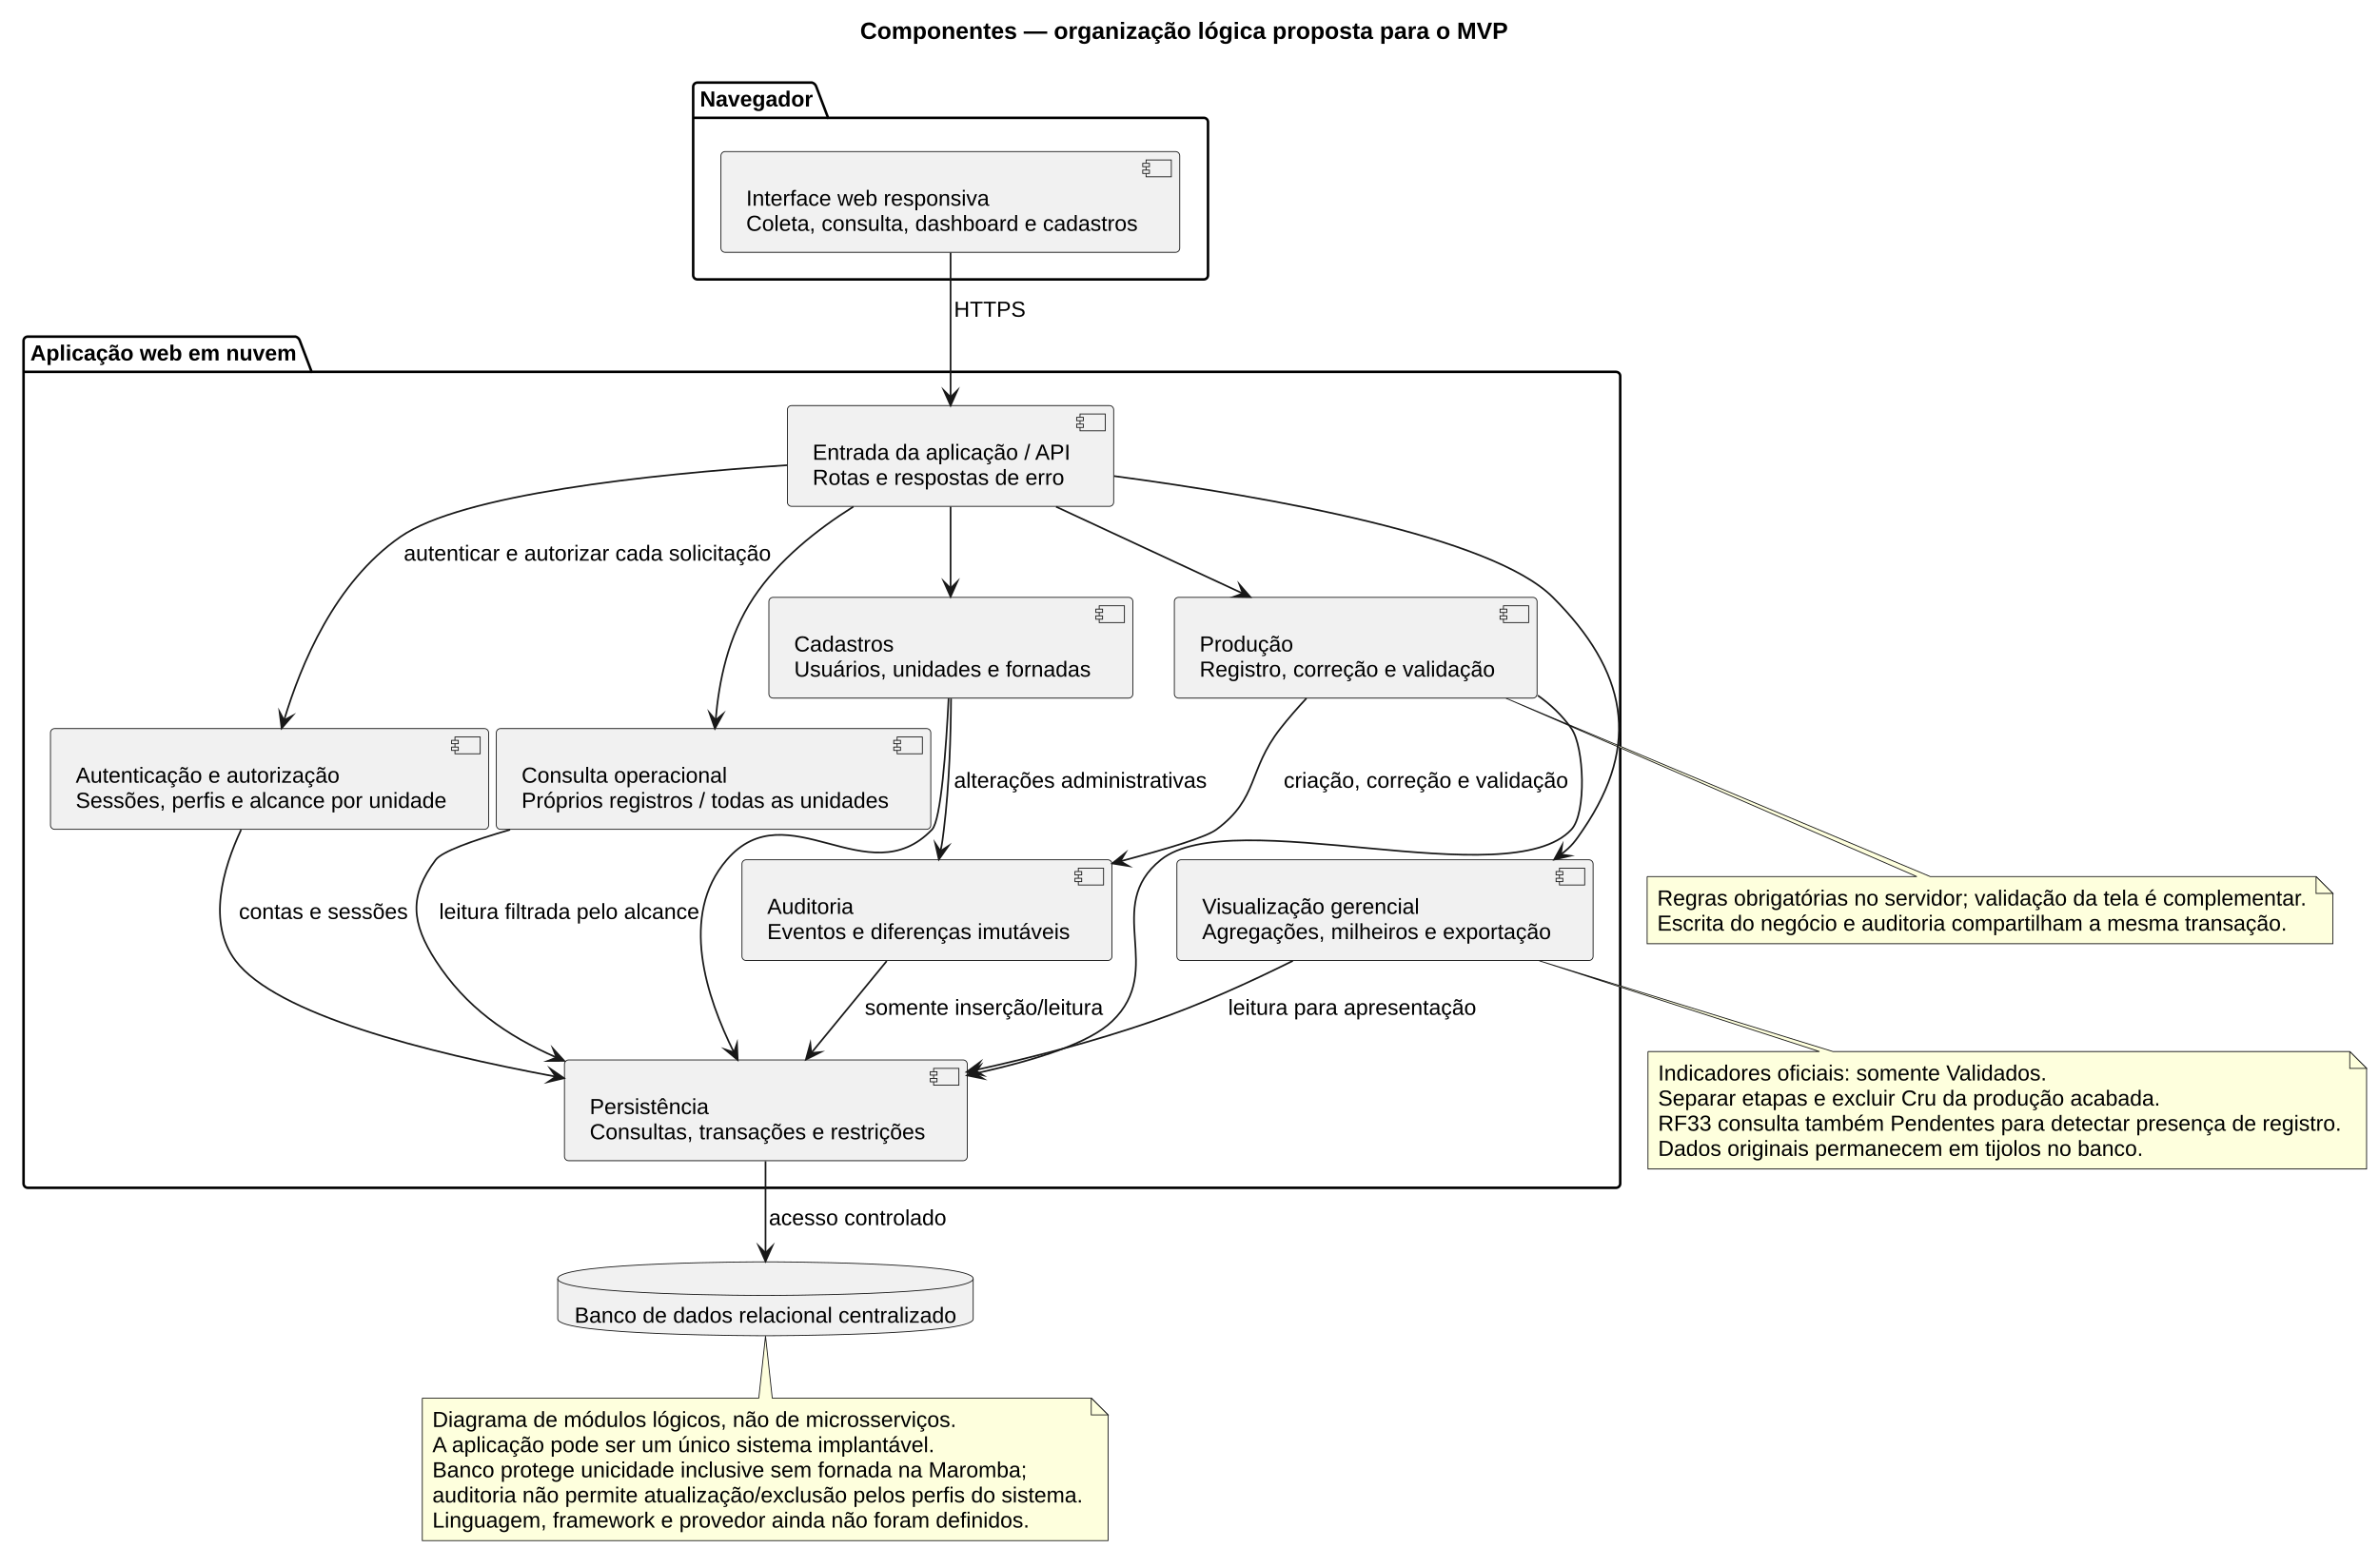
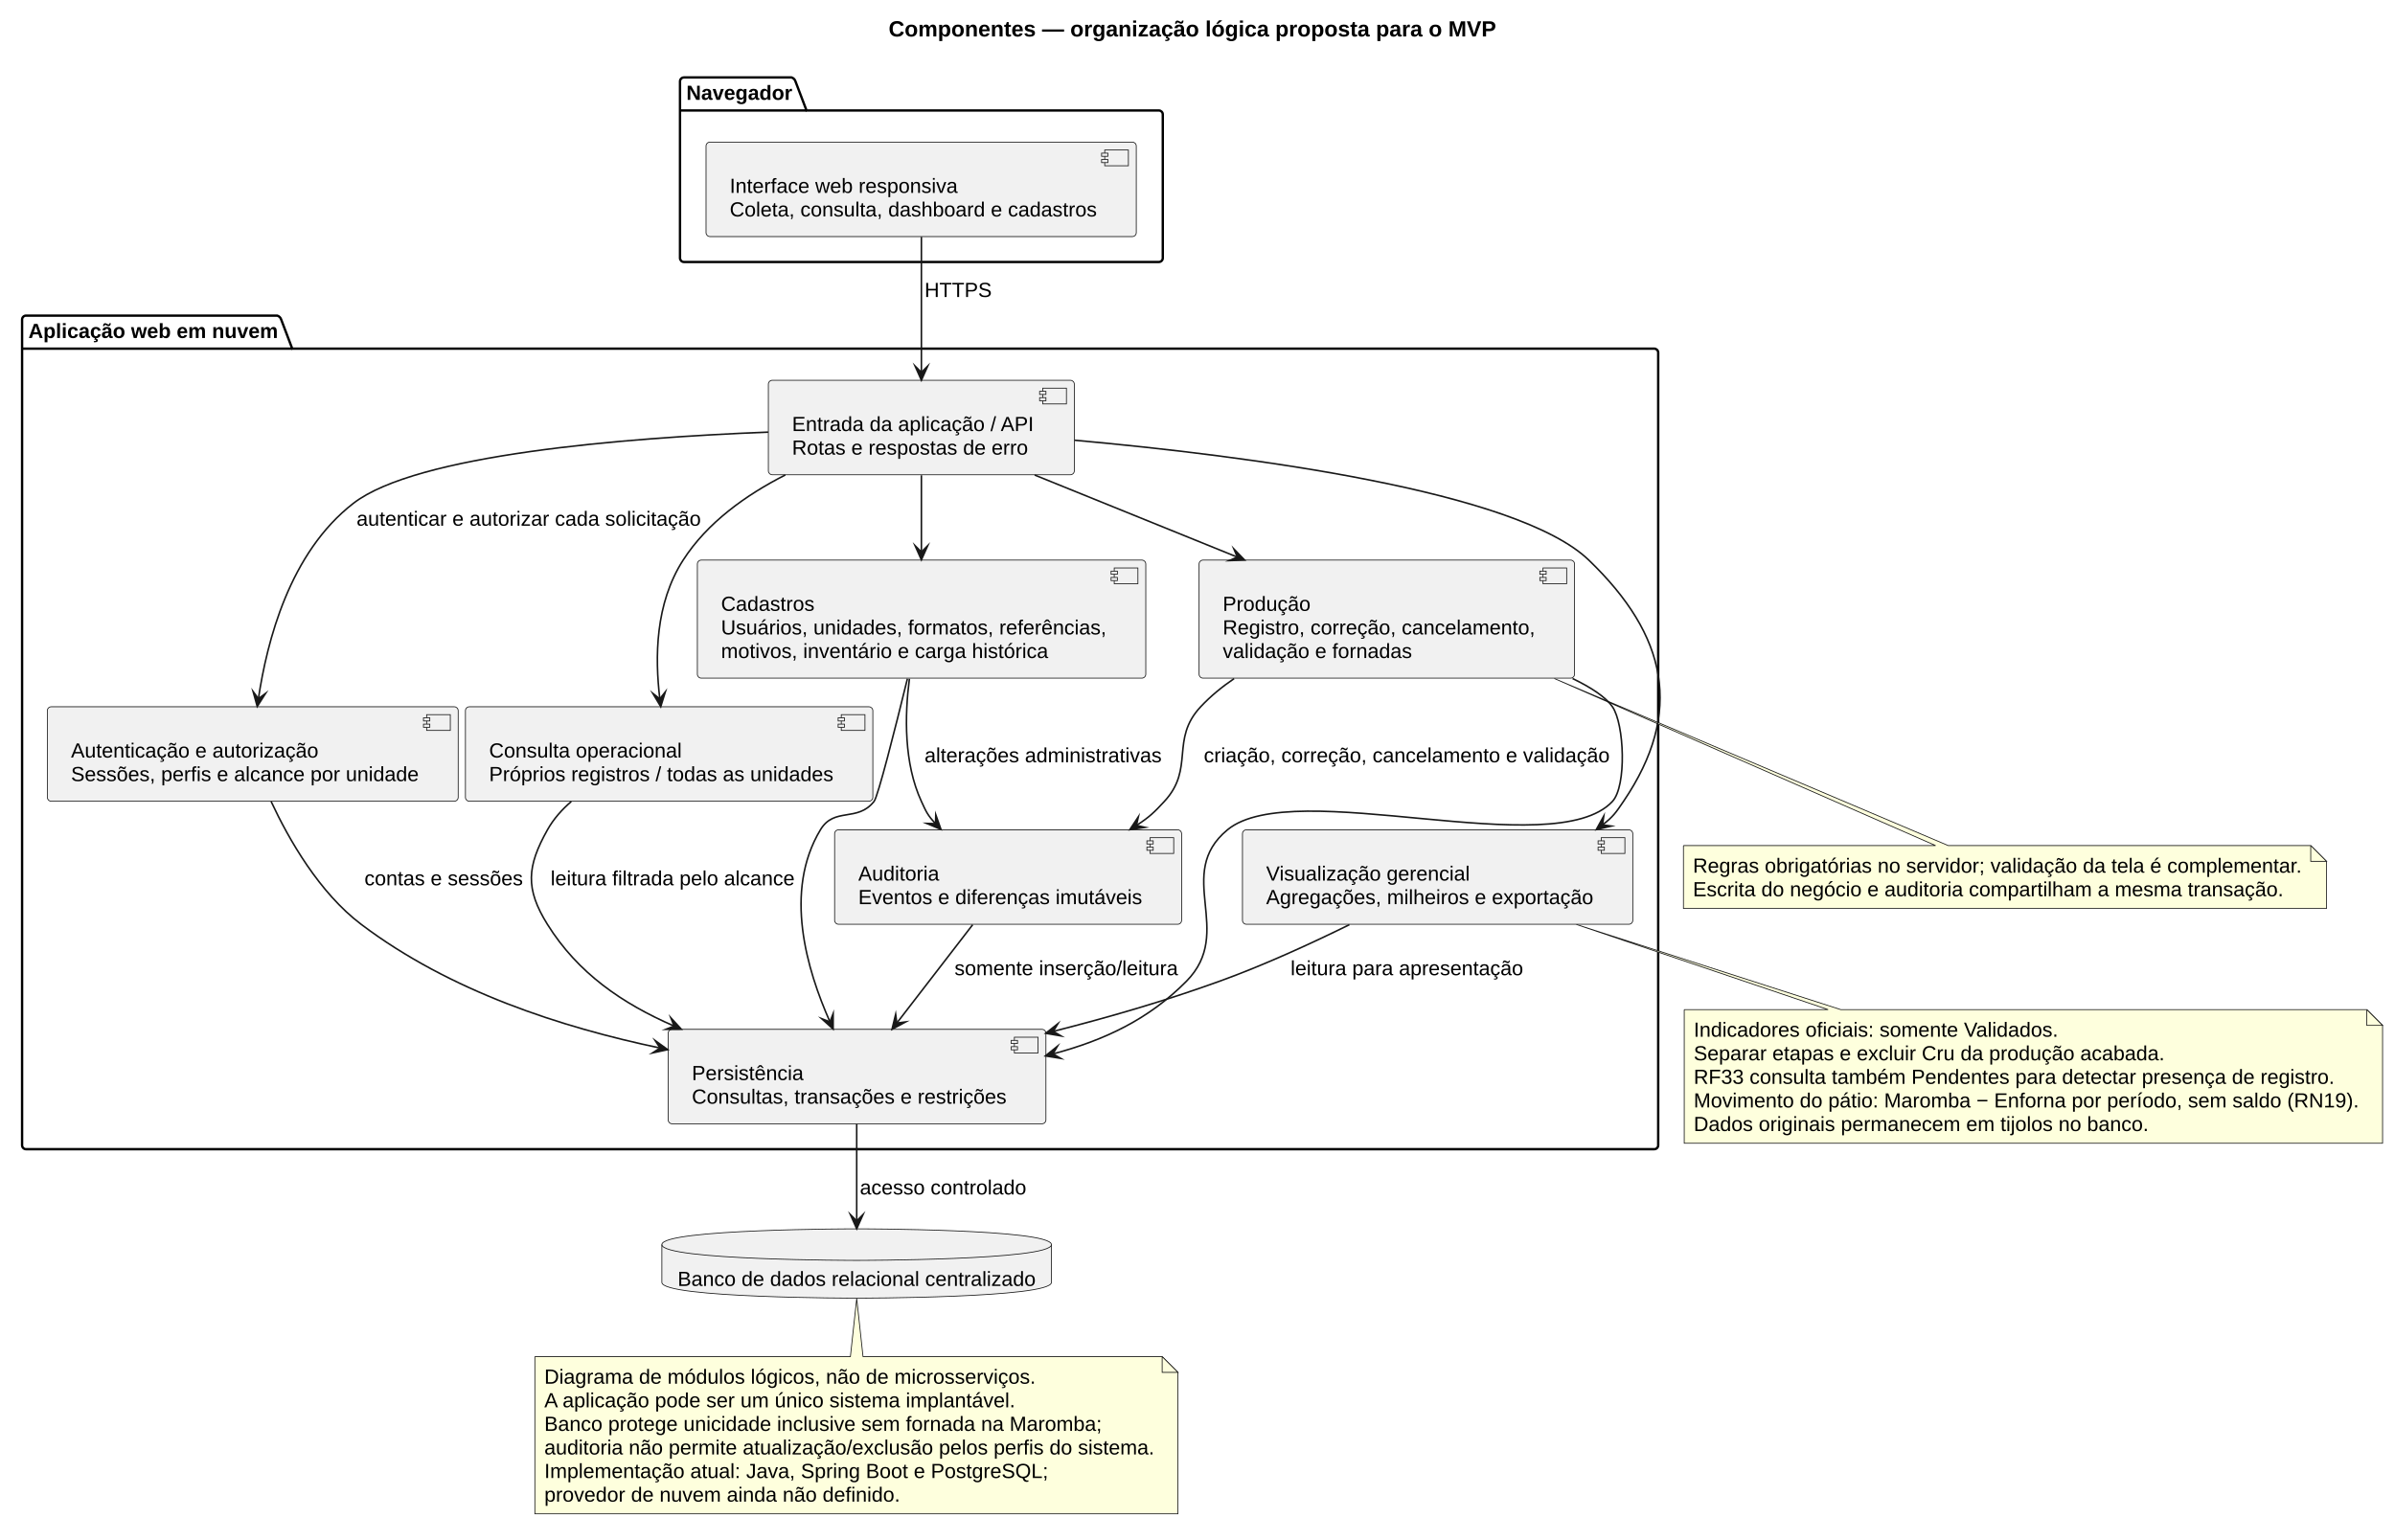
- <svg xmlns="http://www.w3.org/2000/svg" version="1.1" data-diagram-type="DESCRIPTION" style="width:1414px;height:932px;background:#FFFFFF;" width="1414px" height="932px" viewBox="0 0 1414 932" zoomAndPan="magnify" preserveAspectRatio="none" contentStyleType="text/css">
+ <svg xmlns="http://www.w3.org/2000/svg" version="1.1" data-diagram-type="DESCRIPTION" style="width:1518px;height:976px;background:#FFFFFF;" width="1518px" height="976px" viewBox="0 0 1518 976" zoomAndPan="magnify" preserveAspectRatio="none" contentStyleType="text/css">
  <defs />
  <g font-family="sans-serif" lengthAdjust="spacing">
    <g class="title" data-source-line="6">
-       <text x="511.219" y="23.132" fill="#000" font-size="14" textLength="385.062" font-weight="700" font-family="Arial">Componentes — organização lógica proposta para o MVP</text>
+       <text x="563.219" y="23.132" fill="#000" font-size="14" textLength="385.062" font-weight="700" font-family="Arial">Componentes — organização lógica proposta para o MVP</text>
    </g>
    <g class="cluster" data-qualified-name="Navegador" id="ent0001" data-source-line="8">
-       <path d="M414.5,49.099 L482.69,49.099 A3.75,3.75 0 0 1 485.19,51.599 L492.19,70.047 L715.5,70.047 A2.5,2.5 0 0 1 718,72.547 L718,163.599 A2.5,2.5 0 0 1 715.5,166.099 L414.5,166.099 A2.5,2.5 0 0 1 412,163.599 L412,51.599 A2.5,2.5 0 0 1 414.5,49.099" style="stroke:#000;stroke-width:1.5;" fill="none" />
-       <line x1="412" y1="70.047" x2="492.19" y2="70.047" style="stroke:#000;stroke-width:1.5;" />
-       <text x="416" y="63.292" fill="#000" font-size="13" textLength="67.19" font-weight="700" font-family="Arial">Navegador</text>
+       <path d="M433.5,49.099 L501.69,49.099 A3.75,3.75 0 0 1 504.19,51.599 L511.19,70.047 L734.5,70.047 A2.5,2.5 0 0 1 737,72.547 L737,163.599 A2.5,2.5 0 0 1 734.5,166.099 L433.5,166.099 A2.5,2.5 0 0 1 431,163.599 L431,51.599 A2.5,2.5 0 0 1 433.5,49.099" style="stroke:#000;stroke-width:1.5;" fill="none" />
+       <line x1="431" y1="70.047" x2="511.19" y2="70.047" style="stroke:#000;stroke-width:1.5;" />
+       <text x="435" y="63.292" fill="#000" font-size="13" textLength="67.19" font-weight="700" font-family="Arial">Navegador</text>
    </g>
    <g class="cluster" data-qualified-name="Aplica..o web em nuvem" id="ent0003" data-source-line="12">
-       <path d="M16.5,200.099 L175.722,200.099 A3.75,3.75 0 0 1 178.222,202.599 L185.222,221.047 L960.5,221.047 A2.5,2.5 0 0 1 963,223.547 L963,703.599 A2.5,2.5 0 0 1 960.5,706.099 L16.5,706.099 A2.5,2.5 0 0 1 14,703.599 L14,202.599 A2.5,2.5 0 0 1 16.5,200.099" style="stroke:#000;stroke-width:1.5;" fill="none" />
+       <path d="M16.5,200.099 L175.722,200.099 A3.75,3.75 0 0 1 178.222,202.599 L185.222,221.047 L1048.5,221.047 A2.5,2.5 0 0 1 1051,223.547 L1051,726.099 A2.5,2.5 0 0 1 1048.5,728.599 L16.5,728.599 A2.5,2.5 0 0 1 14,726.099 L14,202.599 A2.5,2.5 0 0 1 16.5,200.099" style="stroke:#000;stroke-width:1.5;" fill="none" />
      <line x1="14" y1="221.047" x2="185.222" y2="221.047" style="stroke:#000;stroke-width:1.5;" />
      <text x="18" y="214.292" fill="#000" font-size="13" textLength="158.222" font-weight="700" font-family="Arial">Aplicação web em nuvem</text>
    </g>
    <g class="entity" data-qualified-name="BD" id="ent0012" data-source-line="23">
-       <path d="M331.5,760.099 C331.5,750.099 454.964,750.099 454.964,750.099 C454.964,750.099 578.429,750.099 578.429,760.099 L578.429,784.047 C578.429,794.047 454.964,794.047 454.964,794.047 C454.964,794.047 331.5,794.047 331.5,784.047 L331.5,760.099" style="stroke:#181818;stroke-width:0.5;" fill="#F1F1F1" />
-       <path d="M331.5,760.099 C331.5,770.099 454.964,770.099 454.964,770.099 C454.964,770.099 578.429,770.099 578.429,760.099" style="stroke:#181818;stroke-width:0.5;" fill="none" />
-       <text x="341.5" y="786.292" fill="#000" font-size="13" textLength="226.929" font-family="Arial">Banco de dados relacional centralizado</text>
+       <path d="M419.5,789.099 C419.5,779.099 542.964,779.099 542.964,779.099 C542.964,779.099 666.429,779.099 666.429,789.099 L666.429,813.047 C666.429,823.047 542.964,823.047 542.964,823.047 C542.964,823.047 419.5,823.047 419.5,813.047 L419.5,789.099" style="stroke:#181818;stroke-width:0.5;" fill="#F1F1F1" />
+       <path d="M419.5,789.099 C419.5,799.099 542.964,799.099 542.964,799.099 C542.964,799.099 666.429,799.099 666.429,789.099" style="stroke:#181818;stroke-width:0.5;" fill="none" />
+       <text x="429.5" y="815.292" fill="#000" font-size="13" textLength="226.929" font-family="Arial">Banco de dados relacional centralizado</text>
    </g>
    <g class="entity" data-qualified-name="GMN28" id="ent0029" data-source-line="42">
-       <path d="M979,521.099 L979,560.996 A0,0 0 0 0 979,560.996 L1386.591,560.996 A0,0 0 0 0 1386.591,560.996 L1386.591,531.099 L1376.591,521.099 L1147.309,521.099 L895.153,415.108 L1139.309,521.099 L979,521.099 A0,0 0 0 0 979,521.099" style="stroke:#181818;stroke-width:0.5;" fill="#FEFFDD" />
-       <path d="M1376.591,521.099 L1376.591,531.099 L1386.591,531.099 L1376.591,521.099" style="stroke:#181818;stroke-width:0.5;" fill="#FEFFDD" />
-       <text x="985" y="538.292" fill="#000" font-size="13" textLength="386.591" font-family="Arial">Regras obrigatórias no servidor; validação da tela é complementar.</text>
-       <text x="985" y="553.241" fill="#000" font-size="13" textLength="374.296" font-family="Arial">Escrita do negócio e auditoria compartilham a mesma transação.</text>
+       <path d="M1067,536.099 L1067,575.996 A0,0 0 0 0 1067,575.996 L1474.591,575.996 A0,0 0 0 0 1474.591,575.996 L1474.591,546.099 L1464.591,536.099 L1234.82,536.099 L985.17,430.195 L1226.82,536.099 L1067,536.099 A0,0 0 0 0 1067,536.099" style="stroke:#181818;stroke-width:0.5;" fill="#FEFFDD" />
+       <path d="M1464.591,536.099 L1464.591,546.099 L1474.591,546.099 L1464.591,536.099" style="stroke:#181818;stroke-width:0.5;" fill="#FEFFDD" />
+       <text x="1073" y="553.292" fill="#000" font-size="13" textLength="386.591" font-family="Arial">Regras obrigatórias no servidor; validação da tela é complementar.</text>
+       <text x="1073" y="568.241" fill="#000" font-size="13" textLength="374.296" font-family="Arial">Escrita do negócio e auditoria compartilham a mesma transação.</text>
    </g>
    <g class="entity" data-qualified-name="GMN31" id="ent0032" data-source-line="46">
-       <path d="M979.5,625.099 L979.5,694.894 A0,0 0 0 0 979.5,694.894 L1406.617,694.894 A0,0 0 0 0 1406.617,694.894 L1406.617,635.099 L1396.617,625.099 L1089.449,625.099 L914.936,571.17 L1081.449,625.099 L979.5,625.099 A0,0 0 0 0 979.5,625.099" style="stroke:#181818;stroke-width:0.5;" fill="#FEFFDD" />
-       <path d="M1396.617,625.099 L1396.617,635.099 L1406.617,635.099 L1396.617,625.099" style="stroke:#181818;stroke-width:0.5;" fill="#FEFFDD" />
-       <text x="985.5" y="642.292" fill="#000" font-size="13" textLength="231.962" font-family="Arial">Indicadores oficiais: somente Validados.</text>
-       <text x="985.5" y="657.241" fill="#000" font-size="13" textLength="298.467" font-family="Arial">Separar etapas e excluir Cru da produção acabada.</text>
-       <text x="985.5" y="672.19" fill="#000" font-size="13" textLength="406.117" font-family="Arial">RF33 consulta também Pendentes para detectar presença de registro.</text>
-       <text x="985.5" y="687.139" fill="#000" font-size="13" textLength="288.317" font-family="Arial">Dados originais permanecem em tijolos no banco.</text>
+       <path d="M1067.5,640.099 L1067.5,724.842 A0,0 0 0 0 1067.5,724.842 L1510.124,724.842 A0,0 0 0 0 1510.124,724.842 L1510.124,650.099 L1500.124,640.099 L1166.706,640.099 L999.147,586.131 L1158.706,640.099 L1067.5,640.099 A0,0 0 0 0 1067.5,640.099" style="stroke:#181818;stroke-width:0.5;" fill="#FEFFDD" />
+       <path d="M1500.124,640.099 L1500.124,650.099 L1510.124,650.099 L1500.124,640.099" style="stroke:#181818;stroke-width:0.5;" fill="#FEFFDD" />
+       <text x="1073.5" y="657.292" fill="#000" font-size="13" textLength="231.962" font-family="Arial">Indicadores oficiais: somente Validados.</text>
+       <text x="1073.5" y="672.241" fill="#000" font-size="13" textLength="298.467" font-family="Arial">Separar etapas e excluir Cru da produção acabada.</text>
+       <text x="1073.5" y="687.19" fill="#000" font-size="13" textLength="406.117" font-family="Arial">RF33 consulta também Pendentes para detectar presença de registro.</text>
+       <text x="1073.5" y="702.139" fill="#000" font-size="13" textLength="421.624" font-family="Arial">Movimento do pátio: Maromba − Enforna por período, sem saldo (RN19).</text>
+       <text x="1073.5" y="717.087" fill="#000" font-size="13" textLength="288.317" font-family="Arial">Dados originais permanecem em tijolos no banco.</text>
    </g>
-     <g class="entity" data-qualified-name="GMN34" id="ent0035" data-source-line="52">
-       <path d="M251,831.099 L251,915.842 A0,0 0 0 0 251,915.842 L658.604,915.842 A0,0 0 0 0 658.604,915.842 L658.604,841.099 L648.604,831.099 L459,831.099 L455,794.2 L451,831.099 L251,831.099 A0,0 0 0 0 251,831.099" style="stroke:#181818;stroke-width:0.5;" fill="#FEFFDD" />
-       <path d="M648.604,831.099 L648.604,841.099 L658.604,841.099 L648.604,831.099" style="stroke:#181818;stroke-width:0.5;" fill="#FEFFDD" />
-       <text x="257" y="848.292" fill="#000" font-size="13" textLength="311.416" font-family="Arial">Diagrama de módulos lógicos, não de microsserviços.</text>
-       <text x="257" y="863.241" fill="#000" font-size="13" textLength="299.152" font-family="Arial">A aplicação pode ser um único sistema implantável.</text>
-       <text x="257" y="878.19" fill="#000" font-size="13" textLength="353.374" font-family="Arial">Banco protege unicidade inclusive sem fornada na Maromba;</text>
-       <text x="257" y="893.139" fill="#000" font-size="13" textLength="386.604" font-family="Arial">auditoria não permite atualização/exclusão pelos perfis do sistema.</text>
-       <text x="257" y="908.087" fill="#000" font-size="13" textLength="354.815" font-family="Arial">Linguagem, framework e provedor ainda não foram definidos.</text>
+     <g class="entity" data-qualified-name="GMN34" id="ent0035" data-source-line="53">
+       <path d="M339,860.099 L339,959.791 A0,0 0 0 0 339,959.791 L746.604,959.791 A0,0 0 0 0 746.604,959.791 L746.604,870.099 L736.604,860.099 L547,860.099 L543,823.238 L539,860.099 L339,860.099 A0,0 0 0 0 339,860.099" style="stroke:#181818;stroke-width:0.5;" fill="#FEFFDD" />
+       <path d="M736.604,860.099 L736.604,870.099 L746.604,870.099 L736.604,860.099" style="stroke:#181818;stroke-width:0.5;" fill="#FEFFDD" />
+       <text x="345" y="877.292" fill="#000" font-size="13" textLength="311.416" font-family="Arial">Diagrama de módulos lógicos, não de microsserviços.</text>
+       <text x="345" y="892.241" fill="#000" font-size="13" textLength="299.152" font-family="Arial">A aplicação pode ser um único sistema implantável.</text>
+       <text x="345" y="907.19" fill="#000" font-size="13" textLength="353.374" font-family="Arial">Banco protege unicidade inclusive sem fornada na Maromba;</text>
+       <text x="345" y="922.139" fill="#000" font-size="13" textLength="386.604" font-family="Arial">auditoria não permite atualização/exclusão pelos perfis do sistema.</text>
+       <text x="345" y="937.087" fill="#000" font-size="13" textLength="319.401" font-family="Arial">Implementação atual: Java, Spring Boot e PostgreSQL;</text>
+       <text x="345" y="952.036" fill="#000" font-size="13" textLength="225.494" font-family="Arial">provedor de nuvem ainda não definido.</text>
    </g>
    <g class="entity" data-qualified-name="Navegador.UI" id="ent0002" data-source-line="9">
-       <rect x="428.5" y="90.099" width="272.699" height="59.897" fill="#F1F1F1" style="stroke:#181818;stroke-width:0.5;" rx="2.5" ry="2.5" />
-       <rect x="681.199" y="95.099" width="15" height="10" fill="#F1F1F1" style="stroke:#181818;stroke-width:0.5;" />
-       <rect x="679.199" y="97.099" width="4" height="2" fill="#F1F1F1" style="stroke:#181818;stroke-width:0.5;" />
-       <rect x="679.199" y="101.099" width="4" height="2" fill="#F1F1F1" style="stroke:#181818;stroke-width:0.5;" />
-       <text x="443.5" y="122.292" fill="#000" font-size="13" textLength="144.523" font-family="Arial">Interface web responsiva</text>
-       <text x="443.5" y="137.241" fill="#000" font-size="13" textLength="232.699" font-family="Arial">Coleta, consulta, dashboard e cadastros</text>
+       <rect x="447.5" y="90.099" width="272.699" height="59.897" fill="#F1F1F1" style="stroke:#181818;stroke-width:0.5;" rx="2.5" ry="2.5" />
+       <rect x="700.199" y="95.099" width="15" height="10" fill="#F1F1F1" style="stroke:#181818;stroke-width:0.5;" />
+       <rect x="698.199" y="97.099" width="4" height="2" fill="#F1F1F1" style="stroke:#181818;stroke-width:0.5;" />
+       <rect x="698.199" y="101.099" width="4" height="2" fill="#F1F1F1" style="stroke:#181818;stroke-width:0.5;" />
+       <text x="462.5" y="122.292" fill="#000" font-size="13" textLength="144.523" font-family="Arial">Interface web responsiva</text>
+       <text x="462.5" y="137.241" fill="#000" font-size="13" textLength="232.699" font-family="Arial">Coleta, consulta, dashboard e cadastros</text>
    </g>
    <g class="entity" data-qualified-name="Aplica..o web em nuvem.API" id="ent0004" data-source-line="13">
-       <rect x="468" y="241.099" width="193.931" height="59.897" fill="#F1F1F1" style="stroke:#181818;stroke-width:0.5;" rx="2.5" ry="2.5" />
-       <rect x="641.931" y="246.099" width="15" height="10" fill="#F1F1F1" style="stroke:#181818;stroke-width:0.5;" />
-       <rect x="639.931" y="248.099" width="4" height="2" fill="#F1F1F1" style="stroke:#181818;stroke-width:0.5;" />
-       <rect x="639.931" y="252.099" width="4" height="2" fill="#F1F1F1" style="stroke:#181818;stroke-width:0.5;" />
-       <text x="483" y="273.292" fill="#000" font-size="13" textLength="153.931" font-family="Arial">Entrada da aplicação / API</text>
-       <text x="483" y="288.241" fill="#000" font-size="13" textLength="149.576" font-family="Arial">Rotas e respostas de erro</text>
+       <rect x="487" y="241.099" width="193.931" height="59.897" fill="#F1F1F1" style="stroke:#181818;stroke-width:0.5;" rx="2.5" ry="2.5" />
+       <rect x="660.931" y="246.099" width="15" height="10" fill="#F1F1F1" style="stroke:#181818;stroke-width:0.5;" />
+       <rect x="658.931" y="248.099" width="4" height="2" fill="#F1F1F1" style="stroke:#181818;stroke-width:0.5;" />
+       <rect x="658.931" y="252.099" width="4" height="2" fill="#F1F1F1" style="stroke:#181818;stroke-width:0.5;" />
+       <text x="502" y="273.292" fill="#000" font-size="13" textLength="153.931" font-family="Arial">Entrada da aplicação / API</text>
+       <text x="502" y="288.241" fill="#000" font-size="13" textLength="149.576" font-family="Arial">Rotas e respostas de erro</text>
    </g>
    <g class="entity" data-qualified-name="Aplica..o web em nuvem.Acesso" id="ent0005" data-source-line="14">
-       <rect x="30" y="433.099" width="260.416" height="59.897" fill="#F1F1F1" style="stroke:#181818;stroke-width:0.5;" rx="2.5" ry="2.5" />
-       <rect x="270.416" y="438.099" width="15" height="10" fill="#F1F1F1" style="stroke:#181818;stroke-width:0.5;" />
-       <rect x="268.416" y="440.099" width="4" height="2" fill="#F1F1F1" style="stroke:#181818;stroke-width:0.5;" />
-       <rect x="268.416" y="444.099" width="4" height="2" fill="#F1F1F1" style="stroke:#181818;stroke-width:0.5;" />
-       <text x="45" y="465.292" fill="#000" font-size="13" textLength="156.825" font-family="Arial">Autenticação e autorização</text>
-       <text x="45" y="480.241" fill="#000" font-size="13" textLength="220.416" font-family="Arial">Sessões, perfis e alcance por unidade</text>
+       <rect x="30" y="448.099" width="260.416" height="59.897" fill="#F1F1F1" style="stroke:#181818;stroke-width:0.5;" rx="2.5" ry="2.5" />
+       <rect x="270.416" y="453.099" width="15" height="10" fill="#F1F1F1" style="stroke:#181818;stroke-width:0.5;" />
+       <rect x="268.416" y="455.099" width="4" height="2" fill="#F1F1F1" style="stroke:#181818;stroke-width:0.5;" />
+       <rect x="268.416" y="459.099" width="4" height="2" fill="#F1F1F1" style="stroke:#181818;stroke-width:0.5;" />
+       <text x="45" y="480.292" fill="#000" font-size="13" textLength="156.825" font-family="Arial">Autenticação e autorização</text>
+       <text x="45" y="495.241" fill="#000" font-size="13" textLength="220.416" font-family="Arial">Sessões, perfis e alcance por unidade</text>
    </g>
    <g class="entity" data-qualified-name="Aplica..o web em nuvem.Producao" id="ent0006" data-source-line="15">
-       <rect x="698" y="355.099" width="215.589" height="59.897" fill="#F1F1F1" style="stroke:#181818;stroke-width:0.5;" rx="2.5" ry="2.5" />
-       <rect x="893.589" y="360.099" width="15" height="10" fill="#F1F1F1" style="stroke:#181818;stroke-width:0.5;" />
-       <rect x="891.589" y="362.099" width="4" height="2" fill="#F1F1F1" style="stroke:#181818;stroke-width:0.5;" />
-       <rect x="891.589" y="366.099" width="4" height="2" fill="#F1F1F1" style="stroke:#181818;stroke-width:0.5;" />
-       <text x="713" y="387.292" fill="#000" font-size="13" textLength="55.65" font-family="Arial">Produção</text>
-       <text x="713" y="402.241" fill="#000" font-size="13" textLength="175.589" font-family="Arial">Registro, correção e validação</text>
+       <rect x="760" y="355.099" width="237.983" height="74.846" fill="#F1F1F1" style="stroke:#181818;stroke-width:0.5;" rx="2.5" ry="2.5" />
+       <rect x="977.983" y="360.099" width="15" height="10" fill="#F1F1F1" style="stroke:#181818;stroke-width:0.5;" />
+       <rect x="975.983" y="362.099" width="4" height="2" fill="#F1F1F1" style="stroke:#181818;stroke-width:0.5;" />
+       <rect x="975.983" y="366.099" width="4" height="2" fill="#F1F1F1" style="stroke:#181818;stroke-width:0.5;" />
+       <text x="775" y="387.292" fill="#000" font-size="13" textLength="55.65" font-family="Arial">Produção</text>
+       <text x="775" y="402.241" fill="#000" font-size="13" textLength="197.983" font-family="Arial">Registro, correção, cancelamento,</text>
+       <text x="775" y="417.19" fill="#000" font-size="13" textLength="119.971" font-family="Arial">validação e fornadas</text>
    </g>
    <g class="entity" data-qualified-name="Aplica..o web em nuvem.Consulta" id="ent0007" data-source-line="16">
-       <rect x="295" y="433.099" width="258.226" height="59.897" fill="#F1F1F1" style="stroke:#181818;stroke-width:0.5;" rx="2.5" ry="2.5" />
-       <rect x="533.226" y="438.099" width="15" height="10" fill="#F1F1F1" style="stroke:#181818;stroke-width:0.5;" />
-       <rect x="531.226" y="440.099" width="4" height="2" fill="#F1F1F1" style="stroke:#181818;stroke-width:0.5;" />
-       <rect x="531.226" y="444.099" width="4" height="2" fill="#F1F1F1" style="stroke:#181818;stroke-width:0.5;" />
-       <text x="310" y="465.292" fill="#000" font-size="13" textLength="122.135" font-family="Arial">Consulta operacional</text>
-       <text x="310" y="480.241" fill="#000" font-size="13" textLength="218.226" font-family="Arial">Próprios registros / todas as unidades</text>
+       <rect x="295" y="448.099" width="258.226" height="59.897" fill="#F1F1F1" style="stroke:#181818;stroke-width:0.5;" rx="2.5" ry="2.5" />
+       <rect x="533.226" y="453.099" width="15" height="10" fill="#F1F1F1" style="stroke:#181818;stroke-width:0.5;" />
+       <rect x="531.226" y="455.099" width="4" height="2" fill="#F1F1F1" style="stroke:#181818;stroke-width:0.5;" />
+       <rect x="531.226" y="459.099" width="4" height="2" fill="#F1F1F1" style="stroke:#181818;stroke-width:0.5;" />
+       <text x="310" y="480.292" fill="#000" font-size="13" textLength="122.135" font-family="Arial">Consulta operacional</text>
+       <text x="310" y="495.241" fill="#000" font-size="13" textLength="218.226" font-family="Arial">Próprios registros / todas as unidades</text>
    </g>
    <g class="entity" data-qualified-name="Aplica..o web em nuvem.BI" id="ent0008" data-source-line="17">
-       <rect x="699.5" y="511.099" width="247.391" height="59.897" fill="#F1F1F1" style="stroke:#181818;stroke-width:0.5;" rx="2.5" ry="2.5" />
-       <rect x="926.891" y="516.099" width="15" height="10" fill="#F1F1F1" style="stroke:#181818;stroke-width:0.5;" />
-       <rect x="924.891" y="518.099" width="4" height="2" fill="#F1F1F1" style="stroke:#181818;stroke-width:0.5;" />
-       <rect x="924.891" y="522.099" width="4" height="2" fill="#F1F1F1" style="stroke:#181818;stroke-width:0.5;" />
-       <text x="714.5" y="543.292" fill="#000" font-size="13" textLength="129.353" font-family="Arial">Visualização gerencial</text>
-       <text x="714.5" y="558.241" fill="#000" font-size="13" textLength="207.391" font-family="Arial">Agregações, milheiros e exportação</text>
+       <rect x="787.5" y="526.099" width="247.391" height="59.897" fill="#F1F1F1" style="stroke:#181818;stroke-width:0.5;" rx="2.5" ry="2.5" />
+       <rect x="1014.891" y="531.099" width="15" height="10" fill="#F1F1F1" style="stroke:#181818;stroke-width:0.5;" />
+       <rect x="1012.891" y="533.099" width="4" height="2" fill="#F1F1F1" style="stroke:#181818;stroke-width:0.5;" />
+       <rect x="1012.891" y="537.099" width="4" height="2" fill="#F1F1F1" style="stroke:#181818;stroke-width:0.5;" />
+       <text x="802.5" y="558.292" fill="#000" font-size="13" textLength="129.353" font-family="Arial">Visualização gerencial</text>
+       <text x="802.5" y="573.241" fill="#000" font-size="13" textLength="207.391" font-family="Arial">Agregações, milheiros e exportação</text>
    </g>
    <g class="entity" data-qualified-name="Aplica..o web em nuvem.Cadastros" id="ent0009" data-source-line="18">
-       <rect x="457" y="355.099" width="216.332" height="59.897" fill="#F1F1F1" style="stroke:#181818;stroke-width:0.5;" rx="2.5" ry="2.5" />
-       <rect x="653.332" y="360.099" width="15" height="10" fill="#F1F1F1" style="stroke:#181818;stroke-width:0.5;" />
-       <rect x="651.332" y="362.099" width="4" height="2" fill="#F1F1F1" style="stroke:#181818;stroke-width:0.5;" />
-       <rect x="651.332" y="366.099" width="4" height="2" fill="#F1F1F1" style="stroke:#181818;stroke-width:0.5;" />
-       <text x="472" y="387.292" fill="#000" font-size="13" textLength="59.249" font-family="Arial">Cadastros</text>
-       <text x="472" y="402.241" fill="#000" font-size="13" textLength="176.332" font-family="Arial">Usuários, unidades e fornadas</text>
+       <rect x="442" y="355.099" width="284.226" height="74.846" fill="#F1F1F1" style="stroke:#181818;stroke-width:0.5;" rx="2.5" ry="2.5" />
+       <rect x="706.226" y="360.099" width="15" height="10" fill="#F1F1F1" style="stroke:#181818;stroke-width:0.5;" />
+       <rect x="704.226" y="362.099" width="4" height="2" fill="#F1F1F1" style="stroke:#181818;stroke-width:0.5;" />
+       <rect x="704.226" y="366.099" width="4" height="2" fill="#F1F1F1" style="stroke:#181818;stroke-width:0.5;" />
+       <text x="457" y="387.292" fill="#000" font-size="13" textLength="59.249" font-family="Arial">Cadastros</text>
+       <text x="457" y="402.241" fill="#000" font-size="13" textLength="244.226" font-family="Arial">Usuários, unidades, formatos, referências,</text>
+       <text x="457" y="417.19" fill="#000" font-size="13" textLength="207.372" font-family="Arial">motivos, inventário e carga histórica</text>
    </g>
    <g class="entity" data-qualified-name="Aplica..o web em nuvem.Auditoria" id="ent0010" data-source-line="19">
-       <rect x="441" y="511.099" width="219.924" height="59.897" fill="#F1F1F1" style="stroke:#181818;stroke-width:0.5;" rx="2.5" ry="2.5" />
-       <rect x="640.924" y="516.099" width="15" height="10" fill="#F1F1F1" style="stroke:#181818;stroke-width:0.5;" />
-       <rect x="638.924" y="518.099" width="4" height="2" fill="#F1F1F1" style="stroke:#181818;stroke-width:0.5;" />
-       <rect x="638.924" y="522.099" width="4" height="2" fill="#F1F1F1" style="stroke:#181818;stroke-width:0.5;" />
-       <text x="456" y="543.292" fill="#000" font-size="13" textLength="51.308" font-family="Arial">Auditoria</text>
-       <text x="456" y="558.241" fill="#000" font-size="13" textLength="179.924" font-family="Arial">Eventos e diferenças imutáveis</text>
+       <rect x="529" y="526.099" width="219.924" height="59.897" fill="#F1F1F1" style="stroke:#181818;stroke-width:0.5;" rx="2.5" ry="2.5" />
+       <rect x="728.924" y="531.099" width="15" height="10" fill="#F1F1F1" style="stroke:#181818;stroke-width:0.5;" />
+       <rect x="726.924" y="533.099" width="4" height="2" fill="#F1F1F1" style="stroke:#181818;stroke-width:0.5;" />
+       <rect x="726.924" y="537.099" width="4" height="2" fill="#F1F1F1" style="stroke:#181818;stroke-width:0.5;" />
+       <text x="544" y="558.292" fill="#000" font-size="13" textLength="51.308" font-family="Arial">Auditoria</text>
+       <text x="544" y="573.241" fill="#000" font-size="13" textLength="179.924" font-family="Arial">Eventos e diferenças imutáveis</text>
    </g>
    <g class="entity" data-qualified-name="Aplica..o web em nuvem.Persistencia" id="ent0011" data-source-line="20">
-       <rect x="335.5" y="630.099" width="239.424" height="59.897" fill="#F1F1F1" style="stroke:#181818;stroke-width:0.5;" rx="2.5" ry="2.5" />
-       <rect x="554.924" y="635.099" width="15" height="10" fill="#F1F1F1" style="stroke:#181818;stroke-width:0.5;" />
-       <rect x="552.924" y="637.099" width="4" height="2" fill="#F1F1F1" style="stroke:#181818;stroke-width:0.5;" />
-       <rect x="552.924" y="641.099" width="4" height="2" fill="#F1F1F1" style="stroke:#181818;stroke-width:0.5;" />
-       <text x="350.5" y="662.292" fill="#000" font-size="13" textLength="70.808" font-family="Arial">Persistência</text>
-       <text x="350.5" y="677.241" fill="#000" font-size="13" textLength="199.424" font-family="Arial">Consultas, transações e restrições</text>
+       <rect x="423.5" y="652.599" width="239.424" height="59.897" fill="#F1F1F1" style="stroke:#181818;stroke-width:0.5;" rx="2.5" ry="2.5" />
+       <rect x="642.924" y="657.599" width="15" height="10" fill="#F1F1F1" style="stroke:#181818;stroke-width:0.5;" />
+       <rect x="640.924" y="659.599" width="4" height="2" fill="#F1F1F1" style="stroke:#181818;stroke-width:0.5;" />
+       <rect x="640.924" y="663.599" width="4" height="2" fill="#F1F1F1" style="stroke:#181818;stroke-width:0.5;" />
+       <text x="438.5" y="684.792" fill="#000" font-size="13" textLength="70.808" font-family="Arial">Persistência</text>
+       <text x="438.5" y="699.741" fill="#000" font-size="13" textLength="199.424" font-family="Arial">Consultas, transações e restrições</text>
    </g>
    <g class="link" data-entity-1="ent0002" data-entity-2="ent0004" id="lnk13" data-link-type="dependency">
-       <polygon points="565,241.09,569,232.09,565,236.09,561,232.09,565,241.09" fill="#181818" style="stroke:#181818;stroke-width:1;stroke-linejoin:miter;stroke-miterlimit:10;" />
-       <path d="M565,150.181 C565,176.435 565,209.858 565,236.09" style="stroke:#181818;stroke-width:1;" fill="none" />
-       <text x="567" y="188.292" fill="#000" font-size="13" textLength="42.612" font-family="Arial">HTTPS</text>
+       <polygon points="584,241.09,588,232.09,584,236.09,580,232.09,584,241.09" fill="#181818" style="stroke:#181818;stroke-width:1;stroke-linejoin:miter;stroke-miterlimit:10;" />
+       <path d="M584,150.181 C584,176.435 584,209.858 584,236.09" style="stroke:#181818;stroke-width:1;" fill="none" />
+       <text x="586" y="188.292" fill="#000" font-size="13" textLength="42.612" font-family="Arial">HTTPS</text>
    </g>
    <g class="link" data-entity-1="ent0004" data-entity-2="ent0005" id="lnk14" data-link-type="dependency">
-       <polygon points="167.392,432.928,173.825,425.47,168.838,428.142,166.167,423.156,167.392,432.928" fill="#181818" style="stroke:#181818;stroke-width:1;stroke-linejoin:miter;stroke-miterlimit:10;" />
-       <path d="M467.906,276.538 C385.237,282.014 274.271,293.904 238,319.099 C198.864,346.283 178.902,394.848 168.838,428.142" style="stroke:#181818;stroke-width:1;" fill="none" />
-       <text x="240" y="333.292" fill="#000" font-size="13" textLength="218.232" font-family="Arial">autenticar e autorizar cada solicitação</text>
+       <polygon points="163.044,447.915,168.335,439.608,163.786,442.97,160.424,438.421,163.044,447.915" fill="#181818" style="stroke:#181818;stroke-width:1;stroke-linejoin:miter;stroke-miterlimit:10;" />
+       <path d="M486.927,273.963 C394.55,277.616 263.9,288.267 224,319.099 C183.486,350.404 169.244,406.609 163.786,442.97" style="stroke:#181818;stroke-width:1;" fill="none" />
+       <text x="226" y="333.292" fill="#000" font-size="13" textLength="218.232" font-family="Arial">autenticar e autorizar cada solicitação</text>
    </g>
    <g class="link" data-entity-1="ent0004" data-entity-2="ent0006" id="lnk15" data-link-type="dependency">
-       <polygon points="743.205,354.916,736.729,347.495,738.671,352.809,733.357,354.75,743.205,354.916" fill="#181818" style="stroke:#181818;stroke-width:1;stroke-linejoin:miter;stroke-miterlimit:10;" />
-       <path d="M627.691,301.233 C663.255,317.761 703.089,336.273 738.671,352.809" style="stroke:#181818;stroke-width:1;" fill="none" />
+       <polygon points="788.885,355.094,782.045,348.008,784.251,353.217,779.042,355.423,788.885,355.094" fill="#181818" style="stroke:#181818;stroke-width:1;stroke-linejoin:miter;stroke-miterlimit:10;" />
+       <path d="M655.788,301.179 C695.867,317.414 741.544,335.917 784.251,353.217" style="stroke:#181818;stroke-width:1;" fill="none" />
    </g>
    <g class="link" data-entity-1="ent0004" data-entity-2="ent0007" id="lnk16" data-link-type="dependency">
-       <polygon points="424.915,433.094,429.671,424.47,425.343,428.113,421.701,423.784,424.915,433.094" fill="#181818" style="stroke:#181818;stroke-width:1;stroke-linejoin:miter;stroke-miterlimit:10;" />
-       <path d="M507.237,301.175 C485.626,314.775 462.764,332.915 448,355.099 C432.495,378.396 427.311,405.237 425.343,428.113" style="stroke:#181818;stroke-width:1;" fill="none" />
+       <polygon points="418.79,448.047,421.703,438.639,418.201,443.082,413.758,439.581,418.79,448.047" fill="#181818" style="stroke:#181818;stroke-width:1;stroke-linejoin:miter;stroke-miterlimit:10;" />
+       <path d="M497.777,301.12 C472.851,313.778 448.277,331.313 433,355.099 C415.21,382.797 415.075,416.713 418.201,443.082" style="stroke:#181818;stroke-width:1;" fill="none" />
    </g>
    <g class="link" data-entity-1="ent0004" data-entity-2="ent0008" id="lnk17" data-link-type="dependency">
-       <polygon points="923.741,510.986,933.33,508.737,927.726,507.966,928.498,502.362,923.741,510.986" fill="#181818" style="stroke:#181818;stroke-width:1;stroke-linejoin:miter;stroke-miterlimit:10;" />
-       <path d="M662.184,283.01 C755.283,295.448 886.814,318.876 923,355.099 C966.714,398.858 975.714,441.906 941,493.099 C936.297,500.034 934.375,502.926 927.726,507.966" style="stroke:#181818;stroke-width:1;" fill="none" />
+       <polygon points="1011.741,525.986,1021.33,523.737,1015.726,522.966,1016.498,517.362,1011.741,525.986" fill="#181818" style="stroke:#181818;stroke-width:1;stroke-linejoin:miter;stroke-miterlimit:10;" />
+       <path d="M681.079,279.105 C791.179,289.06 961.363,311.188 1007,355.099 C1056.505,402.732 1067.556,451.239 1029,508.099 C1024.297,515.034 1022.375,517.926 1015.726,522.966" style="stroke:#181818;stroke-width:1;" fill="none" />
    </g>
    <g class="link" data-entity-1="ent0004" data-entity-2="ent0009" id="lnk18" data-link-type="dependency">
-       <polygon points="565,354.721,569,345.721,565,349.721,561,345.721,565,354.721" fill="#181818" style="stroke:#181818;stroke-width:1;stroke-linejoin:miter;stroke-miterlimit:10;" />
-       <path d="M565,301.233 C565,317.696 565,333.218 565,349.721" style="stroke:#181818;stroke-width:1;" fill="none" />
+       <polygon points="584,354.962,588,345.962,584,349.962,580,345.962,584,354.962" fill="#181818" style="stroke:#181818;stroke-width:1;stroke-linejoin:miter;stroke-miterlimit:10;" />
+       <path d="M584,301.332 C584,317.5 584,332.745 584,349.962" style="stroke:#181818;stroke-width:1;" fill="none" />
    </g>
    <g class="link" data-entity-1="ent0006" data-entity-2="ent0010" id="lnk19" data-link-type="dependency">
-       <polygon points="661.111,513.268,670.836,514.824,665.944,511.985,668.782,507.092,661.111,513.268" fill="#181818" style="stroke:#181818;stroke-width:1;stroke-linejoin:miter;stroke-miterlimit:10;" />
-       <path d="M776.499,415.125 C771.129,420.898 765.735,427.05 761,433.099 C741.545,457.955 748.384,474.337 723,493.099 C716.994,497.537 695.909,504.025 665.944,511.985" style="stroke:#181818;stroke-width:1;" fill="none" />
-       <text x="763" y="468.292" fill="#000" font-size="13" textLength="169.089" font-family="Arial">criação, correção e validação</text>
+       <polygon points="716.086,526.025,725.823,524.55,720.299,523.333,721.517,517.809,716.086,526.025" fill="#181818" style="stroke:#181818;stroke-width:1;stroke-linejoin:miter;stroke-miterlimit:10;" />
+       <path d="M782.198,430.25 C774.465,435.498 767.243,441.425 761,448.099 C741.49,468.954 757.4,487.14 738,508.099 C731.667,514.94 728.345,518.193 720.299,523.333" style="stroke:#181818;stroke-width:1;" fill="none" />
+       <text x="763" y="483.292" fill="#000" font-size="13" textLength="257.251" font-family="Arial">criação, correção, cancelamento e validação</text>
    </g>
    <g class="link" data-entity-1="ent0009" data-entity-2="ent0010" id="lnk20" data-link-type="dependency">
-       <polygon points="558.027,510.897,563.724,502.863,559.013,505.995,555.882,501.284,558.027,510.897" fill="#181818" style="stroke:#181818;stroke-width:1;stroke-linejoin:miter;stroke-miterlimit:10;" />
-       <path d="M565.261,415.272 C565.127,436.846 564.252,466.903 561,493.099 C560.281,498.894 560.194,500.132 559.013,505.995" style="stroke:#181818;stroke-width:1;" fill="none" />
-       <text x="567" y="468.292" fill="#000" font-size="13" textLength="150.287" font-family="Arial">alterações administrativas</text>
+       <polygon points="596.398,525.838,593.12,516.551,592.962,522.205,587.308,522.047,596.398,525.838" fill="#181818" style="stroke:#181818;stroke-width:1;stroke-linejoin:miter;stroke-miterlimit:10;" />
+       <path d="M576.404,430.343 C573.374,453.669 572.851,483.907 584,508.099 C586.996,514.601 587.95,516.904 592.962,522.205" style="stroke:#181818;stroke-width:1;" fill="none" />
+       <text x="586" y="483.292" fill="#000" font-size="13" textLength="150.287" font-family="Arial">alterações administrativas</text>
    </g>
    <g class="link" data-entity-1="ent0006" data-entity-2="ent0011" id="lnk21" data-link-type="dependency">
-       <polygon points="574.736,639.266,584.392,641.207,579.616,638.176,582.647,633.4,574.736,639.266" fill="#181818" style="stroke:#181818;stroke-width:1;stroke-linejoin:miter;stroke-miterlimit:10;" />
-       <path d="M914.025,413.432 C921.728,418.849 928.58,425.334 934,433.099 C941.632,444.032 943.075,483.33 934,493.099 C896.996,532.933 732.429,477.101 690,511.099 C655.218,538.969 693.235,576.317 661,607.099 C647.462,620.027 617.155,629.787 579.616,638.176" style="stroke:#181818;stroke-width:1;" fill="none" />
+       <polygon points="662.578,669.469,672.304,671.023,667.41,668.185,670.249,663.291,662.578,669.469" fill="#181818" style="stroke:#181818;stroke-width:1;stroke-linejoin:miter;stroke-miterlimit:10;" />
+       <path d="M996.737,430.199 C1008.562,435.919 1017.779,441.973 1022,448.099 C1029.565,459.078 1031.075,498.33 1022,508.099 C984.996,547.933 819.933,491.492 778,526.099 C743.907,554.235 783.055,590.641 752,622.099 C728.146,646.262 700.065,659.504 667.41,668.185" style="stroke:#181818;stroke-width:1;" fill="none" />
    </g>
    <g class="link" data-entity-1="ent0007" data-entity-2="ent0011" id="lnk22" data-link-type="dependency">
-       <polygon points="335.344,630.636,328.698,623.368,330.762,628.635,325.495,630.699,335.344,630.636" fill="#181818" style="stroke:#181818;stroke-width:1;stroke-linejoin:miter;stroke-miterlimit:10;" />
-       <path d="M303.197,493.212 C280.487,499.812 262.634,506.285 259,511.099 C242.933,532.381 244.511,548.711 259,571.099 C276.784,598.577 300.823,615.555 330.762,628.635" style="stroke:#181818;stroke-width:1;" fill="none" />
-       <text x="261" y="546.292" fill="#000" font-size="13" textLength="154.648" font-family="Arial">leitura filtrada pelo alcance</text>
+       <polygon points="431.846,652.536,425.191,645.276,427.262,650.54,421.997,652.611,431.846,652.536" fill="#181818" style="stroke:#181818;stroke-width:1;stroke-linejoin:miter;stroke-miterlimit:10;" />
+       <path d="M362.109,508.155 C356.105,513.315 350.832,519.27 347,526.099 C333.95,549.354 332.864,563.487 347,586.099 C366.312,616.991 394.225,636.158 427.262,650.54" style="stroke:#181818;stroke-width:1;" fill="none" />
+       <text x="349" y="561.292" fill="#000" font-size="13" textLength="154.648" font-family="Arial">leitura filtrada pelo alcance</text>
    </g>
    <g class="link" data-entity-1="ent0008" data-entity-2="ent0011" id="lnk23" data-link-type="dependency">
-       <polygon points="574.571,637.24,584.222,639.202,579.453,636.16,582.495,631.391,574.571,637.24" fill="#181818" style="stroke:#181818;stroke-width:1;stroke-linejoin:miter;stroke-miterlimit:10;" />
-       <path d="M768.416,571.174 C743.503,583.56 713.299,597.365 685,607.099 C649.772,619.215 615.408,628.209 579.453,636.16" style="stroke:#181818;stroke-width:1;" fill="none" />
-       <text x="730" y="603.292" fill="#000" font-size="13" textLength="147.431" font-family="Arial">leitura para apresentação</text>
+       <polygon points="662.778,655.126,672.486,656.782,667.623,653.892,670.513,649.029,662.778,655.126" fill="#181818" style="stroke:#181818;stroke-width:1;stroke-linejoin:miter;stroke-miterlimit:10;" />
+       <path d="M855.277,586.258 C830.531,598.442 800.772,612.066 773,622.099 C737.797,634.816 703.495,644.761 667.623,653.892" style="stroke:#181818;stroke-width:1;" fill="none" />
+       <text x="818" y="618.292" fill="#000" font-size="13" textLength="147.431" font-family="Arial">leitura para apresentação</text>
    </g>
    <g class="link" data-entity-1="ent0009" data-entity-2="ent0011" id="lnk24" data-link-type="dependency">
-       <polygon points="438.45,630.086,438.035,620.246,436.228,625.606,430.868,623.8,438.45,630.086" fill="#181818" style="stroke:#181818;stroke-width:1;stroke-linejoin:miter;stroke-miterlimit:10;" />
-       <path d="M563.824,415.209 C562.337,444.951 559.31,487.55 554,493.099 C516.107,532.699 467.816,469.611 432,511.099 C403.538,544.068 419.946,592.774 436.228,625.606" style="stroke:#181818;stroke-width:1;" fill="none" />
+       <polygon points="528.069,652.44,528.082,642.592,526.044,647.869,520.767,645.832,528.069,652.44" fill="#181818" style="stroke:#181818;stroke-width:1;stroke-linejoin:miter;stroke-miterlimit:10;" />
+       <path d="M575.134,430.307 C567.221,462.589 556.505,504.938 554,508.099 C543.381,521.5 528.819,511.451 520,526.099 C496.492,565.143 511.417,614.848 526.044,647.869" style="stroke:#181818;stroke-width:1;" fill="none" />
    </g>
    <g class="link" data-entity-1="ent0005" data-entity-2="ent0011" id="lnk25" data-link-type="dependency">
-       <polygon points="335.224,640.927,327.109,635.345,330.309,640.011,325.643,643.21,335.224,640.927" fill="#181818" style="stroke:#181818;stroke-width:1;stroke-linejoin:miter;stroke-miterlimit:10;" />
-       <path d="M143.297,493.266 C132.418,516.538 123.091,548.819 140,571.099 C164.114,602.873 251.726,625.361 330.309,640.011" style="stroke:#181818;stroke-width:1;" fill="none" />
-       <text x="142" y="546.292" fill="#000" font-size="13" textLength="100.445" font-family="Arial">contas e sessões</text>
+       <polygon points="423.24,665.486,415.255,659.721,418.347,664.458,413.61,667.55,423.24,665.486" fill="#181818" style="stroke:#181818;stroke-width:1;stroke-linejoin:miter;stroke-miterlimit:10;" />
+       <path d="M171.857,508.185 C183.142,532.375 202.362,565.989 229,586.099 C285.276,628.583 355.625,651.282 418.347,664.458" style="stroke:#181818;stroke-width:1;" fill="none" />
+       <text x="231" y="561.292" fill="#000" font-size="13" textLength="100.445" font-family="Arial">contas e sessões</text>
    </g>
    <g class="link" data-entity-1="ent0010" data-entity-2="ent0011" id="lnk26" data-link-type="dependency">
-       <polygon points="479.004,629.843,487.805,625.423,482.176,625.978,481.621,620.349,479.004,629.843" fill="#181818" style="stroke:#181818;stroke-width:1;stroke-linejoin:miter;stroke-miterlimit:10;" />
-       <path d="M527.023,571.321 C512.361,589.19 496.842,608.103 482.176,625.978" style="stroke:#181818;stroke-width:1;" fill="none" />
-       <text x="514" y="603.292" fill="#000" font-size="13" textLength="141.629" font-family="Arial">somente inserção/leitura</text>
+       <polygon points="565.367,652.592,574.03,647.907,568.42,648.632,567.695,643.022,565.367,652.592" fill="#181818" style="stroke:#181818;stroke-width:1;stroke-linejoin:miter;stroke-miterlimit:10;" />
+       <path d="M616.492,586.288 C601.086,606.269 583.796,628.691 568.42,648.632" style="stroke:#181818;stroke-width:1;" fill="none" />
+       <text x="605" y="618.292" fill="#000" font-size="13" textLength="141.629" font-family="Arial">somente inserção/leitura</text>
    </g>
    <g class="link" data-entity-1="ent0011" data-entity-2="ent0012" id="lnk27" data-link-type="dependency">
-       <polygon points="455,749.801,459,740.801,455,744.801,451,740.801,455,749.801" fill="#181818" style="stroke:#181818;stroke-width:1;stroke-linejoin:miter;stroke-miterlimit:10;" />
-       <path d="M455,690.288 C455,709 455,727.868 455,744.801" style="stroke:#181818;stroke-width:1;" fill="none" />
-       <text x="457" y="728.292" fill="#000" font-size="13" textLength="105.511" font-family="Arial">acesso controlado</text>
+       <polygon points="543,779.053,547,770.053,543,774.053,539,770.053,543,779.053" fill="#181818" style="stroke:#181818;stroke-width:1;stroke-linejoin:miter;stroke-miterlimit:10;" />
+       <path d="M543,712.696 C543,733.319 543,755.511 543,774.053" style="stroke:#181818;stroke-width:1;" fill="none" />
+       <text x="545" y="757.292" fill="#000" font-size="13" textLength="105.511" font-family="Arial">acesso controlado</text>
    </g>
  </g>
</svg>
